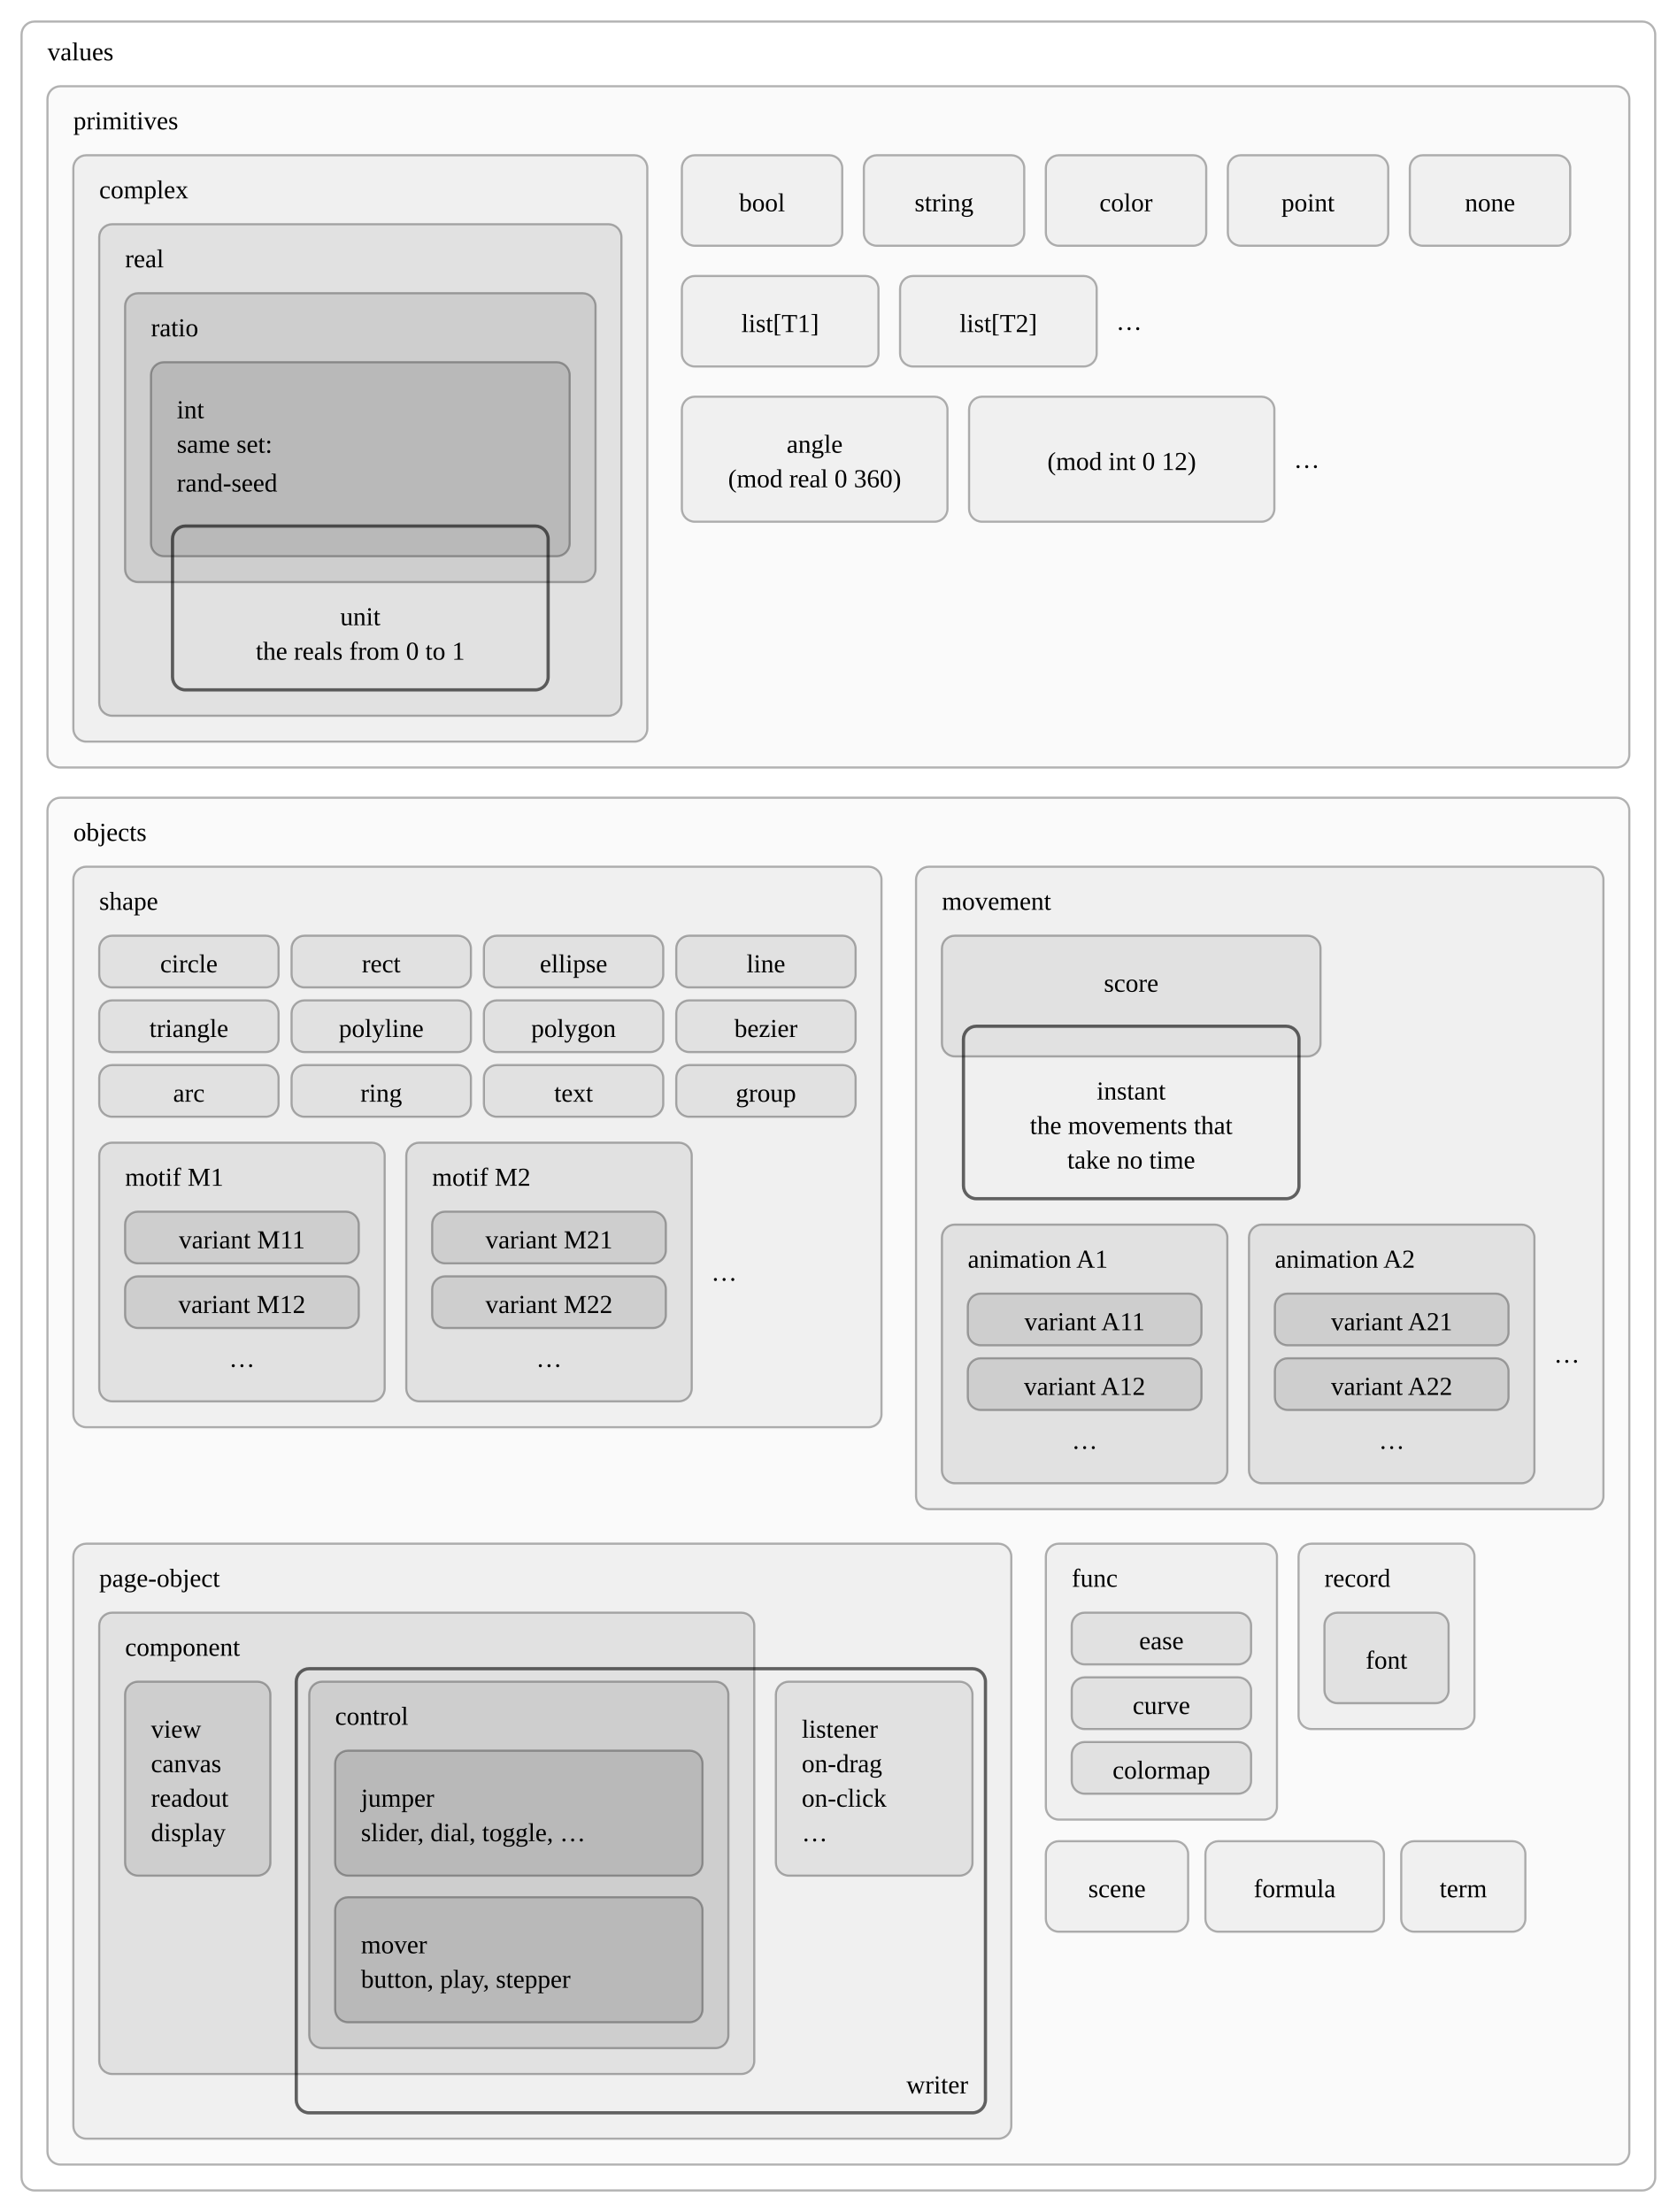
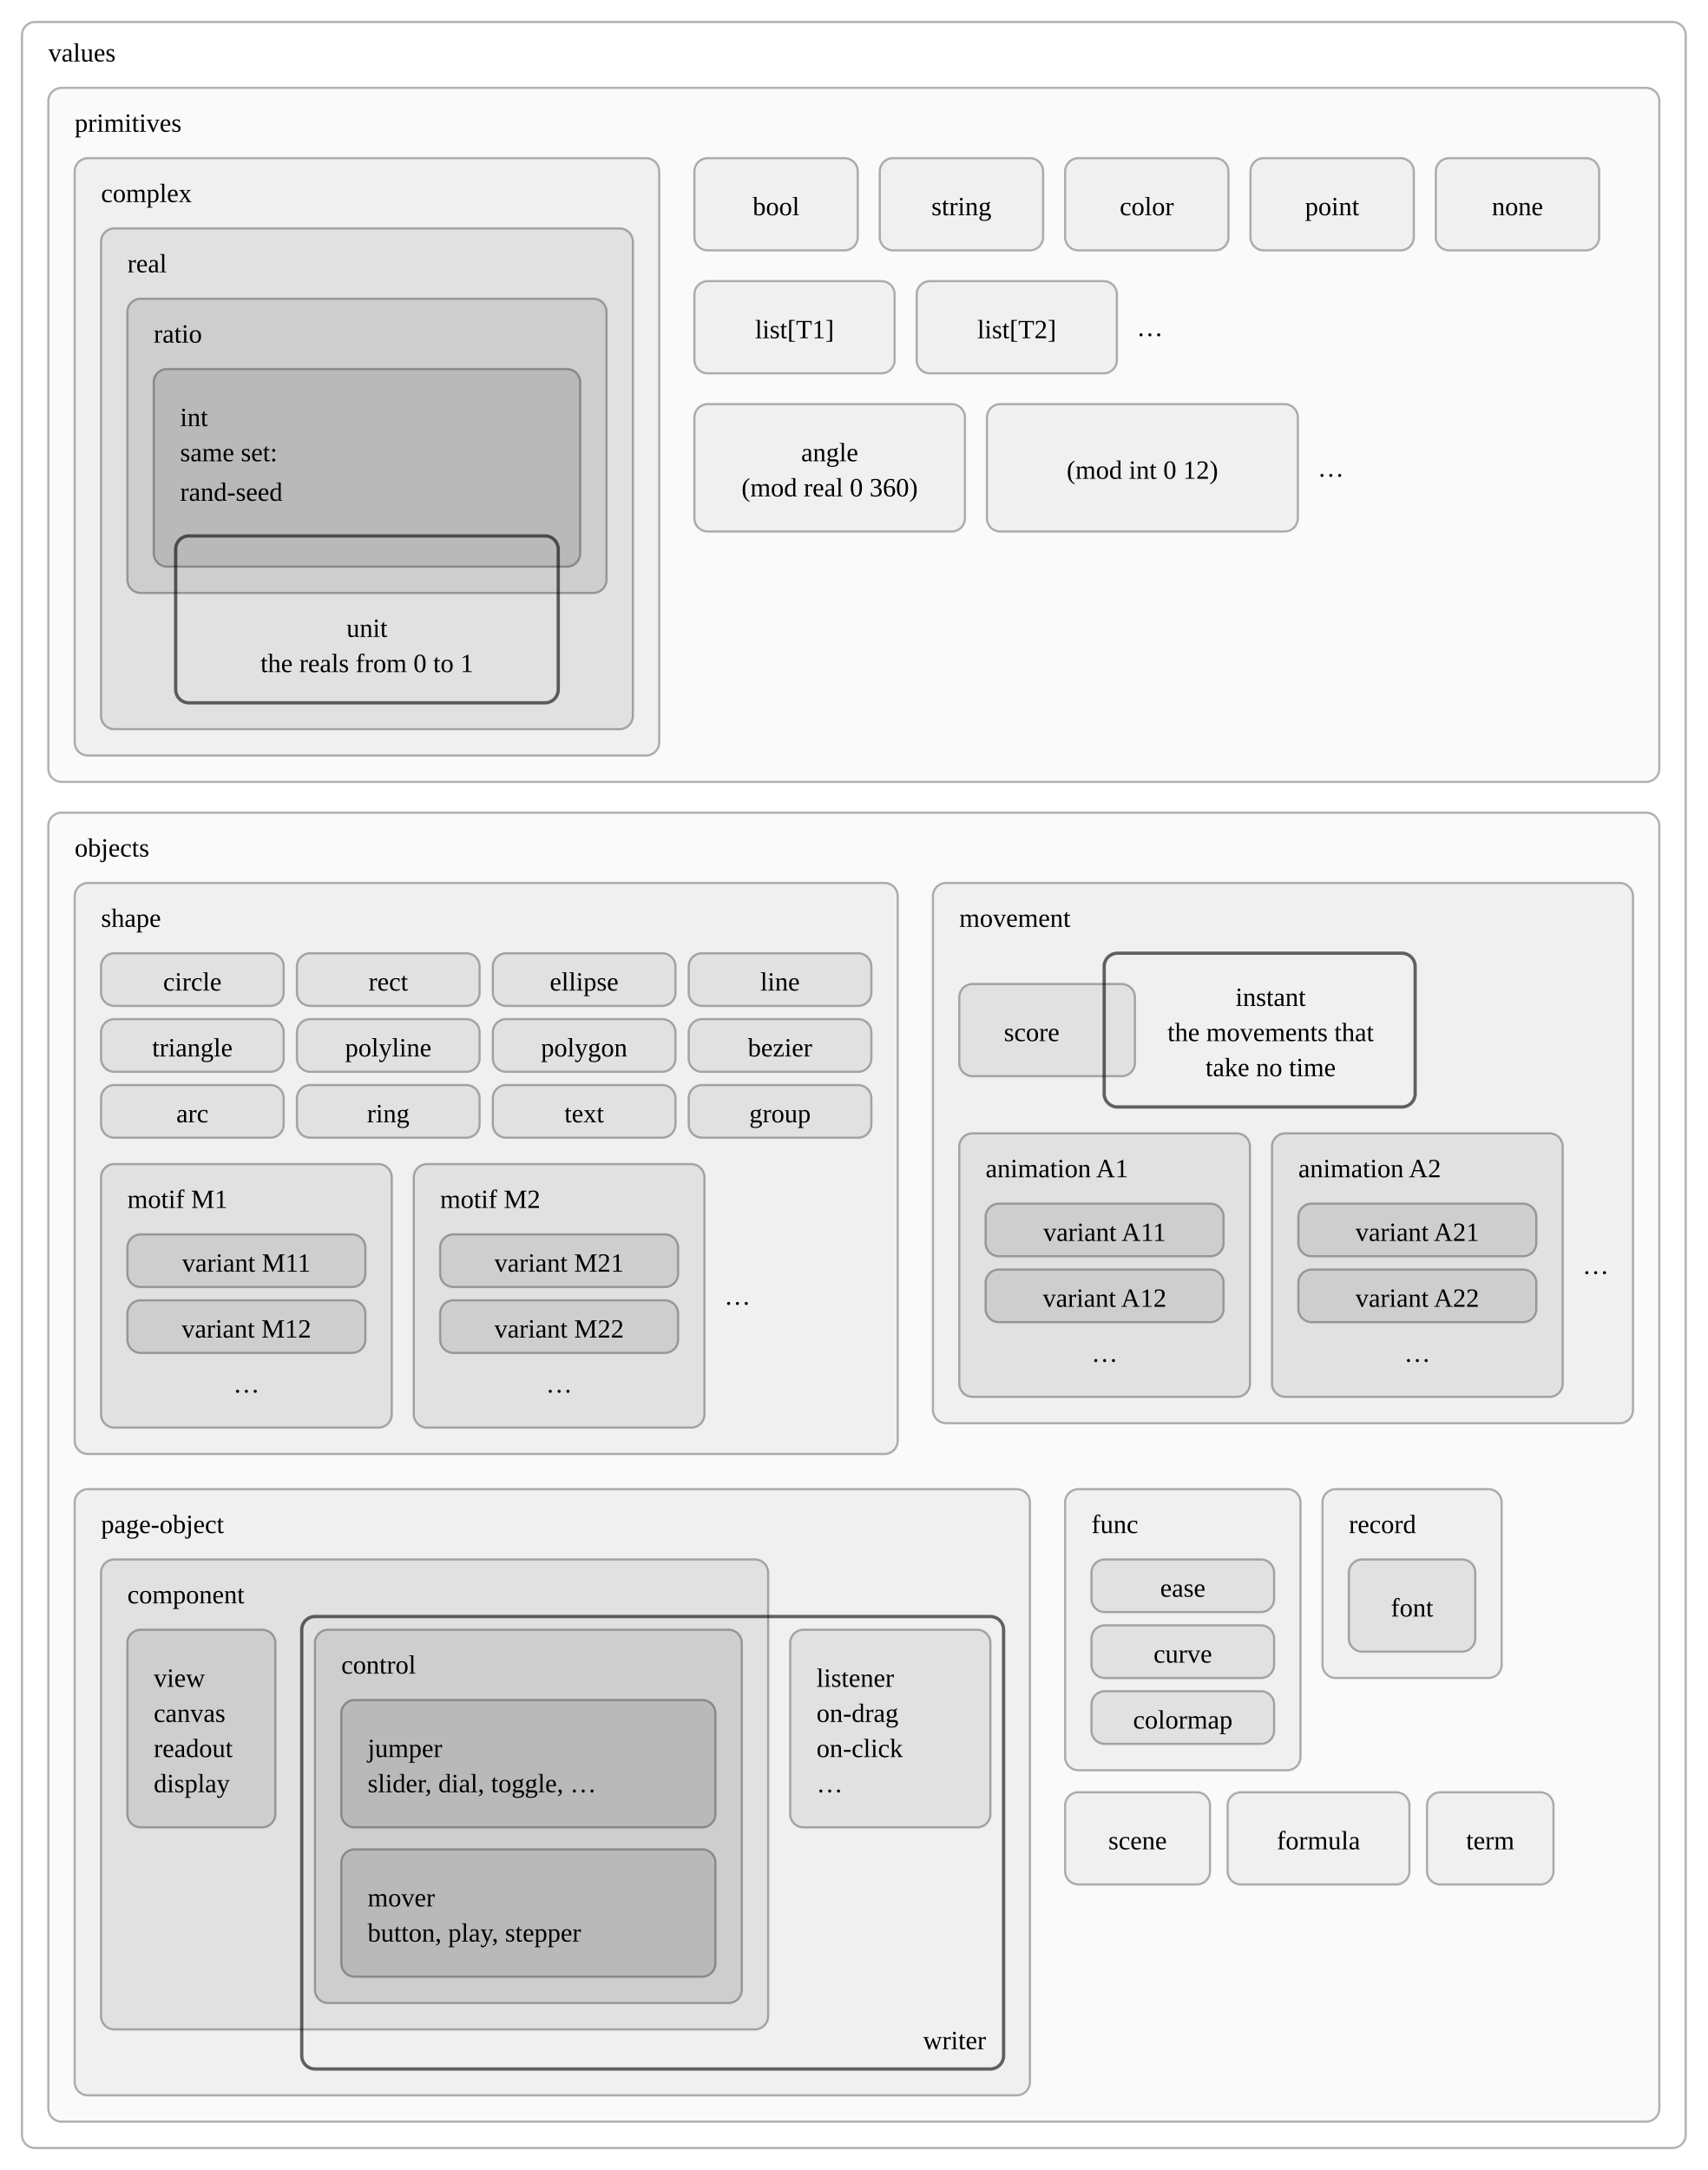
- <svg viewBox="0 0 777.6 1026" role="img" aria-labelledby="mtp-bt-title">
-   <rect class="mtp-d-part" x="10" y="10" width="757.6" height="1006" rx="6" style="fill: currentColor; fill-opacity: 0.000; stroke: currentColor; stroke-opacity: 0.3" />
+ <svg viewBox="0 0 777.6 988" role="img" aria-labelledby="mtp-bt-title">
+   <rect class="mtp-d-part" x="10" y="10" width="757.6" height="968" rx="6" style="fill: currentColor; fill-opacity: 0.000; stroke: currentColor; stroke-opacity: 0.3" />
  <text class="mtp-d-label" x="22" y="28" text-anchor="start">values</text>
  <rect class="mtp-d-part" x="22" y="40" width="733.6" height="316" rx="6" style="fill: currentColor; fill-opacity: 0.021; stroke: currentColor; stroke-opacity: 0.3" />
  <text class="mtp-d-name" x="34" y="60" text-anchor="start">primitives</text>
  <rect class="mtp-d-part" x="34" y="72" width="266.2" height="272" rx="6" style="fill: currentColor; fill-opacity: 0.042; stroke: currentColor; stroke-opacity: 0.3" />
  <text class="mtp-d-code" x="46" y="92" text-anchor="start">complex</text>
  <rect class="mtp-d-part" x="46" y="104" width="242.2" height="228" rx="6" style="fill: currentColor; fill-opacity: 0.063; stroke: currentColor; stroke-opacity: 0.3" />
  <text class="mtp-d-code" x="58" y="124" text-anchor="start">real</text>
  <rect class="mtp-d-part" x="58" y="136" width="218.2" height="134" rx="6" style="fill: currentColor; fill-opacity: 0.084; stroke: currentColor; stroke-opacity: 0.3" />
  <text class="mtp-d-code" x="70" y="156" text-anchor="start">ratio</text>
  <rect class="mtp-d-part" x="70" y="168" width="194.2" height="90" rx="6" style="fill: currentColor; fill-opacity: 0.105; stroke: currentColor; stroke-opacity: 0.3" />
  <text class="mtp-d-code" x="82" y="194" text-anchor="start">int</text>
  <text class="mtp-d-sub" x="82" y="210" text-anchor="start">same set:</text>
  <text class="mtp-d-code" x="82" y="228" text-anchor="start">rand-seed</text>
  <rect class="mtp-d-part" x="316.2" y="72" width="74.4" height="42" rx="6" style="fill: currentColor; fill-opacity: 0.042; stroke: currentColor; stroke-opacity: 0.3" />
  <text class="mtp-d-code" x="353.4" y="98" text-anchor="middle">bool</text>
  <rect class="mtp-d-part" x="400.6" y="72" width="74.4" height="42" rx="6" style="fill: currentColor; fill-opacity: 0.042; stroke: currentColor; stroke-opacity: 0.3" />
  <text class="mtp-d-code" x="437.8" y="98" text-anchor="middle">string</text>
  <rect class="mtp-d-part" x="485" y="72" width="74.4" height="42" rx="6" style="fill: currentColor; fill-opacity: 0.042; stroke: currentColor; stroke-opacity: 0.3" />
  <text class="mtp-d-code" x="522.2" y="98" text-anchor="middle">color</text>
  <rect class="mtp-d-part" x="569.4" y="72" width="74.4" height="42" rx="6" style="fill: currentColor; fill-opacity: 0.042; stroke: currentColor; stroke-opacity: 0.3" />
  <text class="mtp-d-code" x="606.6" y="98" text-anchor="middle">point</text>
  <rect class="mtp-d-part" x="653.8" y="72" width="74.4" height="42" rx="6" style="fill: currentColor; fill-opacity: 0.042; stroke: currentColor; stroke-opacity: 0.3" />
  <text class="mtp-d-code" x="691" y="98" text-anchor="middle">none</text>
  <rect class="mtp-d-part" x="316.2" y="128" width="91.2" height="42" rx="6" style="fill: currentColor; fill-opacity: 0.042; stroke: currentColor; stroke-opacity: 0.3" />
  <text class="mtp-d-code" x="361.8" y="154" text-anchor="middle">list[T1]</text>
  <rect class="mtp-d-part" x="417.4" y="128" width="91.2" height="42" rx="6" style="fill: currentColor; fill-opacity: 0.042; stroke: currentColor; stroke-opacity: 0.3" />
  <text class="mtp-d-code" x="463" y="154" text-anchor="middle">list[T2]</text>
  <text class="mtp-d-sub" x="523.6" y="153" text-anchor="middle">…</text>
  <rect class="mtp-d-part" x="316.2" y="184" width="123.2" height="58" rx="6" style="fill: currentColor; fill-opacity: 0.042; stroke: currentColor; stroke-opacity: 0.3" />
  <text class="mtp-d-code" x="377.8" y="210" text-anchor="middle">angle</text>
  <text class="mtp-d-sub" x="377.8" y="226" text-anchor="middle">(mod real 0 360)</text>
  <rect class="mtp-d-part" x="449.4" y="184" width="141.6" height="58" rx="6" style="fill: currentColor; fill-opacity: 0.042; stroke: currentColor; stroke-opacity: 0.3" />
  <text class="mtp-d-code" x="520.2" y="218" text-anchor="middle">(mod int 0 12)</text>
  <text class="mtp-d-sub" x="606" y="217" text-anchor="middle">…</text>
-   <rect class="mtp-d-part" x="22" y="370" width="733.6" height="634" rx="6" style="fill: currentColor; fill-opacity: 0.021; stroke: currentColor; stroke-opacity: 0.3" />
+   <rect class="mtp-d-part" x="22" y="370" width="733.6" height="596" rx="6" style="fill: currentColor; fill-opacity: 0.021; stroke: currentColor; stroke-opacity: 0.3" />
  <text class="mtp-d-name" x="34" y="390" text-anchor="start">objects</text>
  <rect class="mtp-d-part" x="34" y="402" width="374.8" height="260" rx="6" style="fill: currentColor; fill-opacity: 0.042; stroke: currentColor; stroke-opacity: 0.3" />
  <text class="mtp-d-code" x="46" y="422" text-anchor="start">shape</text>
  <rect class="mtp-d-part" x="46" y="434" width="83.2" height="24" rx="6" style="fill: currentColor; fill-opacity: 0.063; stroke: currentColor; stroke-opacity: 0.3" />
  <text class="mtp-d-code" x="87.6" y="451" text-anchor="middle">circle</text>
  <rect class="mtp-d-part" x="135.2" y="434" width="83.2" height="24" rx="6" style="fill: currentColor; fill-opacity: 0.063; stroke: currentColor; stroke-opacity: 0.3" />
  <text class="mtp-d-code" x="176.8" y="451" text-anchor="middle">rect</text>
  <rect class="mtp-d-part" x="224.4" y="434" width="83.2" height="24" rx="6" style="fill: currentColor; fill-opacity: 0.063; stroke: currentColor; stroke-opacity: 0.3" />
  <text class="mtp-d-code" x="266" y="451" text-anchor="middle">ellipse</text>
  <rect class="mtp-d-part" x="313.6" y="434" width="83.2" height="24" rx="6" style="fill: currentColor; fill-opacity: 0.063; stroke: currentColor; stroke-opacity: 0.3" />
  <text class="mtp-d-code" x="355.2" y="451" text-anchor="middle">line</text>
  <rect class="mtp-d-part" x="46" y="464" width="83.2" height="24" rx="6" style="fill: currentColor; fill-opacity: 0.063; stroke: currentColor; stroke-opacity: 0.3" />
  <text class="mtp-d-code" x="87.6" y="481" text-anchor="middle">triangle</text>
  <rect class="mtp-d-part" x="135.2" y="464" width="83.2" height="24" rx="6" style="fill: currentColor; fill-opacity: 0.063; stroke: currentColor; stroke-opacity: 0.3" />
  <text class="mtp-d-code" x="176.8" y="481" text-anchor="middle">polyline</text>
  <rect class="mtp-d-part" x="224.4" y="464" width="83.2" height="24" rx="6" style="fill: currentColor; fill-opacity: 0.063; stroke: currentColor; stroke-opacity: 0.3" />
  <text class="mtp-d-code" x="266" y="481" text-anchor="middle">polygon</text>
  <rect class="mtp-d-part" x="313.6" y="464" width="83.2" height="24" rx="6" style="fill: currentColor; fill-opacity: 0.063; stroke: currentColor; stroke-opacity: 0.3" />
  <text class="mtp-d-code" x="355.2" y="481" text-anchor="middle">bezier</text>
  <rect class="mtp-d-part" x="46" y="494" width="83.2" height="24" rx="6" style="fill: currentColor; fill-opacity: 0.063; stroke: currentColor; stroke-opacity: 0.3" />
  <text class="mtp-d-code" x="87.6" y="511" text-anchor="middle">arc</text>
  <rect class="mtp-d-part" x="135.2" y="494" width="83.2" height="24" rx="6" style="fill: currentColor; fill-opacity: 0.063; stroke: currentColor; stroke-opacity: 0.3" />
  <text class="mtp-d-code" x="176.8" y="511" text-anchor="middle">ring</text>
  <rect class="mtp-d-part" x="224.4" y="494" width="83.2" height="24" rx="6" style="fill: currentColor; fill-opacity: 0.063; stroke: currentColor; stroke-opacity: 0.3" />
  <text class="mtp-d-code" x="266" y="511" text-anchor="middle">text</text>
  <rect class="mtp-d-part" x="313.6" y="494" width="83.2" height="24" rx="6" style="fill: currentColor; fill-opacity: 0.063; stroke: currentColor; stroke-opacity: 0.3" />
  <text class="mtp-d-code" x="355.2" y="511" text-anchor="middle">group</text>
  <rect class="mtp-d-part" x="46" y="530" width="132.4" height="120" rx="6" style="fill: currentColor; fill-opacity: 0.063; stroke: currentColor; stroke-opacity: 0.3" />
  <text class="mtp-d-code" x="58" y="550" text-anchor="start">motif M1</text>
  <rect class="mtp-d-part" x="58" y="562" width="108.4" height="24" rx="6" style="fill: currentColor; fill-opacity: 0.084; stroke: currentColor; stroke-opacity: 0.3" />
  <text class="mtp-d-code" x="112.2" y="579" text-anchor="middle">variant M11</text>
  <rect class="mtp-d-part" x="58" y="592" width="108.4" height="24" rx="6" style="fill: currentColor; fill-opacity: 0.084; stroke: currentColor; stroke-opacity: 0.3" />
  <text class="mtp-d-code" x="112.2" y="609" text-anchor="middle">variant M12</text>
  <text class="mtp-d-sub" x="112.2" y="634" text-anchor="middle">…</text>
  <rect class="mtp-d-part" x="188.4" y="530" width="132.4" height="120" rx="6" style="fill: currentColor; fill-opacity: 0.063; stroke: currentColor; stroke-opacity: 0.3" />
  <text class="mtp-d-code" x="200.4" y="550" text-anchor="start">motif M2</text>
  <rect class="mtp-d-part" x="200.4" y="562" width="108.4" height="24" rx="6" style="fill: currentColor; fill-opacity: 0.084; stroke: currentColor; stroke-opacity: 0.3" />
  <text class="mtp-d-code" x="254.6" y="579" text-anchor="middle">variant M21</text>
  <rect class="mtp-d-part" x="200.4" y="592" width="108.4" height="24" rx="6" style="fill: currentColor; fill-opacity: 0.084; stroke: currentColor; stroke-opacity: 0.3" />
  <text class="mtp-d-code" x="254.6" y="609" text-anchor="middle">variant M22</text>
  <text class="mtp-d-sub" x="254.6" y="634" text-anchor="middle">…</text>
  <text class="mtp-d-sub" x="335.8" y="594" text-anchor="middle">…</text>
-   <rect class="mtp-d-part" x="424.8" y="402" width="318.8" height="298" rx="6" style="fill: currentColor; fill-opacity: 0.042; stroke: currentColor; stroke-opacity: 0.3" />
+   <rect class="mtp-d-part" x="424.8" y="402" width="318.8" height="246" rx="6" style="fill: currentColor; fill-opacity: 0.042; stroke: currentColor; stroke-opacity: 0.3" />
  <text class="mtp-d-code" x="436.8" y="422" text-anchor="start">movement</text>
-   <rect class="mtp-d-part" x="436.8" y="434" width="175.6" height="56" rx="6" style="fill: currentColor; fill-opacity: 0.063; stroke: currentColor; stroke-opacity: 0.3" />
-   <text class="mtp-d-code" x="524.6" y="460" text-anchor="middle">score</text>
-   <rect class="mtp-d-part" x="436.8" y="568" width="132.4" height="120" rx="6" style="fill: currentColor; fill-opacity: 0.063; stroke: currentColor; stroke-opacity: 0.3" />
-   <text class="mtp-d-code" x="448.8" y="588" text-anchor="start">animation A1</text>
-   <rect class="mtp-d-part" x="448.8" y="600" width="108.4" height="24" rx="6" style="fill: currentColor; fill-opacity: 0.084; stroke: currentColor; stroke-opacity: 0.3" />
-   <text class="mtp-d-code" x="503" y="617" text-anchor="middle">variant A11</text>
-   <rect class="mtp-d-part" x="448.8" y="630" width="108.4" height="24" rx="6" style="fill: currentColor; fill-opacity: 0.084; stroke: currentColor; stroke-opacity: 0.3" />
-   <text class="mtp-d-code" x="503" y="647" text-anchor="middle">variant A12</text>
-   <text class="mtp-d-sub" x="503" y="672" text-anchor="middle">…</text>
-   <rect class="mtp-d-part" x="579.2" y="568" width="132.4" height="120" rx="6" style="fill: currentColor; fill-opacity: 0.063; stroke: currentColor; stroke-opacity: 0.3" />
-   <text class="mtp-d-code" x="591.2" y="588" text-anchor="start">animation A2</text>
-   <rect class="mtp-d-part" x="591.2" y="600" width="108.4" height="24" rx="6" style="fill: currentColor; fill-opacity: 0.084; stroke: currentColor; stroke-opacity: 0.3" />
-   <text class="mtp-d-code" x="645.4" y="617" text-anchor="middle">variant A21</text>
-   <rect class="mtp-d-part" x="591.2" y="630" width="108.4" height="24" rx="6" style="fill: currentColor; fill-opacity: 0.084; stroke: currentColor; stroke-opacity: 0.3" />
-   <text class="mtp-d-code" x="645.4" y="647" text-anchor="middle">variant A22</text>
-   <text class="mtp-d-sub" x="645.4" y="672" text-anchor="middle">…</text>
-   <text class="mtp-d-sub" x="726.6" y="632" text-anchor="middle">…</text>
-   <rect class="mtp-d-part" x="34" y="716" width="435" height="276" rx="6" style="fill: currentColor; fill-opacity: 0.042; stroke: currentColor; stroke-opacity: 0.3" />
-   <text class="mtp-d-code" x="46" y="736" text-anchor="start">page-object</text>
-   <rect class="mtp-d-part" x="46" y="748" width="303.8" height="214" rx="6" style="fill: currentColor; fill-opacity: 0.063; stroke: currentColor; stroke-opacity: 0.3" />
-   <text class="mtp-d-code" x="58" y="768" text-anchor="start">component</text>
-   <rect class="mtp-d-part" x="58" y="780" width="67.4" height="90" rx="6" style="fill: currentColor; fill-opacity: 0.084; stroke: currentColor; stroke-opacity: 0.3" />
-   <text class="mtp-d-code" x="70" y="806" text-anchor="start">view</text>
-   <text class="mtp-d-sub" x="70" y="822" text-anchor="start">canvas</text>
-   <text class="mtp-d-sub" x="70" y="838" text-anchor="start">readout</text>
-   <text class="mtp-d-sub" x="70" y="854" text-anchor="start">display</text>
-   <rect class="mtp-d-part" x="143.4" y="780" width="194.4" height="170" rx="6" style="fill: currentColor; fill-opacity: 0.084; stroke: currentColor; stroke-opacity: 0.3" />
-   <text class="mtp-d-code" x="155.4" y="800" text-anchor="start">control</text>
-   <rect class="mtp-d-part" x="155.4" y="812" width="170.4" height="58" rx="6" style="fill: currentColor; fill-opacity: 0.105; stroke: currentColor; stroke-opacity: 0.3" />
-   <text class="mtp-d-code" x="167.4" y="838" text-anchor="start">jumper</text>
-   <text class="mtp-d-sub" x="167.4" y="854" text-anchor="start">slider, dial, toggle, …</text>
-   <rect class="mtp-d-part" x="155.4" y="880" width="170.4" height="58" rx="6" style="fill: currentColor; fill-opacity: 0.105; stroke: currentColor; stroke-opacity: 0.3" />
-   <text class="mtp-d-code" x="167.4" y="906" text-anchor="start">mover</text>
-   <text class="mtp-d-sub" x="167.4" y="922" text-anchor="start">button, play, stepper</text>
-   <rect class="mtp-d-part" x="359.8" y="780" width="91.2" height="90" rx="6" style="fill: currentColor; fill-opacity: 0.063; stroke: currentColor; stroke-opacity: 0.3" />
-   <text class="mtp-d-code" x="371.8" y="806" text-anchor="start">listener</text>
-   <text class="mtp-d-sub" x="371.8" y="822" text-anchor="start">on-drag</text>
-   <text class="mtp-d-sub" x="371.8" y="838" text-anchor="start">on-click</text>
-   <text class="mtp-d-sub" x="371.8" y="854" text-anchor="start">…</text>
-   <rect class="mtp-d-part" x="485" y="716" width="107.2" height="128" rx="6" style="fill: currentColor; fill-opacity: 0.042; stroke: currentColor; stroke-opacity: 0.3" />
-   <text class="mtp-d-code" x="497" y="736" text-anchor="start">func</text>
-   <rect class="mtp-d-part" x="497" y="748" width="83.2" height="24" rx="6" style="fill: currentColor; fill-opacity: 0.063; stroke: currentColor; stroke-opacity: 0.3" />
-   <text class="mtp-d-code" x="538.6" y="765" text-anchor="middle">ease</text>
-   <rect class="mtp-d-part" x="497" y="778" width="83.2" height="24" rx="6" style="fill: currentColor; fill-opacity: 0.063; stroke: currentColor; stroke-opacity: 0.3" />
-   <text class="mtp-d-code" x="538.6" y="795" text-anchor="middle">curve</text>
-   <rect class="mtp-d-part" x="497" y="808" width="83.2" height="24" rx="6" style="fill: currentColor; fill-opacity: 0.063; stroke: currentColor; stroke-opacity: 0.3" />
-   <text class="mtp-d-code" x="538.6" y="825" text-anchor="middle">colormap</text>
-   <rect class="mtp-d-part" x="602.2" y="716" width="81.6" height="86" rx="6" style="fill: currentColor; fill-opacity: 0.042; stroke: currentColor; stroke-opacity: 0.3" />
-   <text class="mtp-d-code" x="614.2" y="736" text-anchor="start">record</text>
-   <rect class="mtp-d-part" x="614.2" y="748" width="57.6" height="42" rx="6" style="fill: currentColor; fill-opacity: 0.063; stroke: currentColor; stroke-opacity: 0.3" />
-   <text class="mtp-d-code" x="643" y="774" text-anchor="middle">font</text>
-   <rect class="mtp-d-part" x="485" y="854" width="66" height="42" rx="6" style="fill: currentColor; fill-opacity: 0.042; stroke: currentColor; stroke-opacity: 0.3" />
-   <text class="mtp-d-code" x="518" y="880" text-anchor="middle">scene</text>
-   <rect class="mtp-d-part" x="559" y="854" width="82.8" height="42" rx="6" style="fill: currentColor; fill-opacity: 0.042; stroke: currentColor; stroke-opacity: 0.3" />
-   <text class="mtp-d-code" x="600.4" y="880" text-anchor="middle">formula</text>
-   <rect class="mtp-d-part" x="649.8" y="854" width="57.6" height="42" rx="6" style="fill: currentColor; fill-opacity: 0.042; stroke: currentColor; stroke-opacity: 0.3" />
-   <text class="mtp-d-code" x="678.6" y="880" text-anchor="middle">term</text>
+   <rect class="mtp-d-part" x="436.8" y="448" width="80" height="42" rx="6" style="fill: currentColor; fill-opacity: 0.063; stroke: currentColor; stroke-opacity: 0.3" />
+   <text class="mtp-d-code" x="469.8" y="474" text-anchor="middle">score</text>
+   <rect class="mtp-d-part" x="436.8" y="516" width="132.4" height="120" rx="6" style="fill: currentColor; fill-opacity: 0.063; stroke: currentColor; stroke-opacity: 0.3" />
+   <text class="mtp-d-code" x="448.8" y="536" text-anchor="start">animation A1</text>
+   <rect class="mtp-d-part" x="448.8" y="548" width="108.4" height="24" rx="6" style="fill: currentColor; fill-opacity: 0.084; stroke: currentColor; stroke-opacity: 0.3" />
+   <text class="mtp-d-code" x="503" y="565" text-anchor="middle">variant A11</text>
+   <rect class="mtp-d-part" x="448.8" y="578" width="108.4" height="24" rx="6" style="fill: currentColor; fill-opacity: 0.084; stroke: currentColor; stroke-opacity: 0.3" />
+   <text class="mtp-d-code" x="503" y="595" text-anchor="middle">variant A12</text>
+   <text class="mtp-d-sub" x="503" y="620" text-anchor="middle">…</text>
+   <rect class="mtp-d-part" x="579.2" y="516" width="132.4" height="120" rx="6" style="fill: currentColor; fill-opacity: 0.063; stroke: currentColor; stroke-opacity: 0.3" />
+   <text class="mtp-d-code" x="591.2" y="536" text-anchor="start">animation A2</text>
+   <rect class="mtp-d-part" x="591.2" y="548" width="108.4" height="24" rx="6" style="fill: currentColor; fill-opacity: 0.084; stroke: currentColor; stroke-opacity: 0.3" />
+   <text class="mtp-d-code" x="645.4" y="565" text-anchor="middle">variant A21</text>
+   <rect class="mtp-d-part" x="591.2" y="578" width="108.4" height="24" rx="6" style="fill: currentColor; fill-opacity: 0.084; stroke: currentColor; stroke-opacity: 0.3" />
+   <text class="mtp-d-code" x="645.4" y="595" text-anchor="middle">variant A22</text>
+   <text class="mtp-d-sub" x="645.4" y="620" text-anchor="middle">…</text>
+   <text class="mtp-d-sub" x="726.6" y="580" text-anchor="middle">…</text>
+   <rect class="mtp-d-part" x="34" y="678" width="435" height="276" rx="6" style="fill: currentColor; fill-opacity: 0.042; stroke: currentColor; stroke-opacity: 0.3" />
+   <text class="mtp-d-code" x="46" y="698" text-anchor="start">page-object</text>
+   <rect class="mtp-d-part" x="46" y="710" width="303.8" height="214" rx="6" style="fill: currentColor; fill-opacity: 0.063; stroke: currentColor; stroke-opacity: 0.3" />
+   <text class="mtp-d-code" x="58" y="730" text-anchor="start">component</text>
+   <rect class="mtp-d-part" x="58" y="742" width="67.4" height="90" rx="6" style="fill: currentColor; fill-opacity: 0.084; stroke: currentColor; stroke-opacity: 0.3" />
+   <text class="mtp-d-code" x="70" y="768" text-anchor="start">view</text>
+   <text class="mtp-d-sub" x="70" y="784" text-anchor="start">canvas</text>
+   <text class="mtp-d-sub" x="70" y="800" text-anchor="start">readout</text>
+   <text class="mtp-d-sub" x="70" y="816" text-anchor="start">display</text>
+   <rect class="mtp-d-part" x="143.4" y="742" width="194.4" height="170" rx="6" style="fill: currentColor; fill-opacity: 0.084; stroke: currentColor; stroke-opacity: 0.3" />
+   <text class="mtp-d-code" x="155.4" y="762" text-anchor="start">control</text>
+   <rect class="mtp-d-part" x="155.4" y="774" width="170.4" height="58" rx="6" style="fill: currentColor; fill-opacity: 0.105; stroke: currentColor; stroke-opacity: 0.3" />
+   <text class="mtp-d-code" x="167.4" y="800" text-anchor="start">jumper</text>
+   <text class="mtp-d-sub" x="167.4" y="816" text-anchor="start">slider, dial, toggle, …</text>
+   <rect class="mtp-d-part" x="155.4" y="842" width="170.4" height="58" rx="6" style="fill: currentColor; fill-opacity: 0.105; stroke: currentColor; stroke-opacity: 0.3" />
+   <text class="mtp-d-code" x="167.4" y="868" text-anchor="start">mover</text>
+   <text class="mtp-d-sub" x="167.4" y="884" text-anchor="start">button, play, stepper</text>
+   <rect class="mtp-d-part" x="359.8" y="742" width="91.2" height="90" rx="6" style="fill: currentColor; fill-opacity: 0.063; stroke: currentColor; stroke-opacity: 0.3" />
+   <text class="mtp-d-code" x="371.8" y="768" text-anchor="start">listener</text>
+   <text class="mtp-d-sub" x="371.8" y="784" text-anchor="start">on-drag</text>
+   <text class="mtp-d-sub" x="371.8" y="800" text-anchor="start">on-click</text>
+   <text class="mtp-d-sub" x="371.8" y="816" text-anchor="start">…</text>
+   <rect class="mtp-d-part" x="485" y="678" width="107.2" height="128" rx="6" style="fill: currentColor; fill-opacity: 0.042; stroke: currentColor; stroke-opacity: 0.3" />
+   <text class="mtp-d-code" x="497" y="698" text-anchor="start">func</text>
+   <rect class="mtp-d-part" x="497" y="710" width="83.2" height="24" rx="6" style="fill: currentColor; fill-opacity: 0.063; stroke: currentColor; stroke-opacity: 0.3" />
+   <text class="mtp-d-code" x="538.6" y="727" text-anchor="middle">ease</text>
+   <rect class="mtp-d-part" x="497" y="740" width="83.2" height="24" rx="6" style="fill: currentColor; fill-opacity: 0.063; stroke: currentColor; stroke-opacity: 0.3" />
+   <text class="mtp-d-code" x="538.6" y="757" text-anchor="middle">curve</text>
+   <rect class="mtp-d-part" x="497" y="770" width="83.2" height="24" rx="6" style="fill: currentColor; fill-opacity: 0.063; stroke: currentColor; stroke-opacity: 0.3" />
+   <text class="mtp-d-code" x="538.6" y="787" text-anchor="middle">colormap</text>
+   <rect class="mtp-d-part" x="602.2" y="678" width="81.6" height="86" rx="6" style="fill: currentColor; fill-opacity: 0.042; stroke: currentColor; stroke-opacity: 0.3" />
+   <text class="mtp-d-code" x="614.2" y="698" text-anchor="start">record</text>
+   <rect class="mtp-d-part" x="614.2" y="710" width="57.6" height="42" rx="6" style="fill: currentColor; fill-opacity: 0.063; stroke: currentColor; stroke-opacity: 0.3" />
+   <text class="mtp-d-code" x="643" y="736" text-anchor="middle">font</text>
+   <rect class="mtp-d-part" x="485" y="816" width="66" height="42" rx="6" style="fill: currentColor; fill-opacity: 0.042; stroke: currentColor; stroke-opacity: 0.3" />
+   <text class="mtp-d-code" x="518" y="842" text-anchor="middle">scene</text>
+   <rect class="mtp-d-part" x="559" y="816" width="82.8" height="42" rx="6" style="fill: currentColor; fill-opacity: 0.042; stroke: currentColor; stroke-opacity: 0.3" />
+   <text class="mtp-d-code" x="600.4" y="842" text-anchor="middle">formula</text>
+   <rect class="mtp-d-part" x="649.8" y="816" width="57.6" height="42" rx="6" style="fill: currentColor; fill-opacity: 0.042; stroke: currentColor; stroke-opacity: 0.3" />
+   <text class="mtp-d-code" x="678.6" y="842" text-anchor="middle">term</text>
  <rect class="mtp-d-part" x="80" y="244" width="174.2" height="76" rx="6" style="fill: none; stroke: currentColor; stroke-opacity: 0.6; stroke-width: 1.5" />
  <text class="mtp-d-code" x="167.1" y="290" text-anchor="middle">unit</text>
  <text class="mtp-d-sub" x="167.1" y="306" text-anchor="middle">the reals from 0 to 1</text>
-   <rect class="mtp-d-part" x="446.8" y="476" width="155.6" height="80" rx="6" style="fill: none; stroke: currentColor; stroke-opacity: 0.6; stroke-width: 1.5" />
-   <text class="mtp-d-code" x="524.6" y="510" text-anchor="middle">instant</text>
-   <text class="mtp-d-sub" x="524.6" y="526" text-anchor="middle">the movements that</text>
-   <text class="mtp-d-sub" x="524.6" y="542" text-anchor="middle">take no time</text>
-   <rect class="mtp-d-part" x="137.4" y="774" width="319.6" height="206" rx="6" style="fill: none; stroke: currentColor; stroke-opacity: 0.6; stroke-width: 1.5" />
-   <text class="mtp-d-code" x="449" y="971" text-anchor="end">writer</text>
+   <rect class="mtp-d-part" x="502.8" y="434" width="141.6" height="70" rx="6" style="fill: none; stroke: currentColor; stroke-opacity: 0.6; stroke-width: 1.5" />
+   <text class="mtp-d-code" x="578.6" y="458" text-anchor="middle">instant</text>
+   <text class="mtp-d-sub" x="578.6" y="474" text-anchor="middle">the movements that</text>
+   <text class="mtp-d-sub" x="578.6" y="490" text-anchor="middle">take no time</text>
+   <rect class="mtp-d-part" x="137.4" y="736" width="319.6" height="206" rx="6" style="fill: none; stroke: currentColor; stroke-opacity: 0.6; stroke-width: 1.5" />
+   <text class="mtp-d-code" x="449" y="933" text-anchor="end">writer</text>
</svg>
